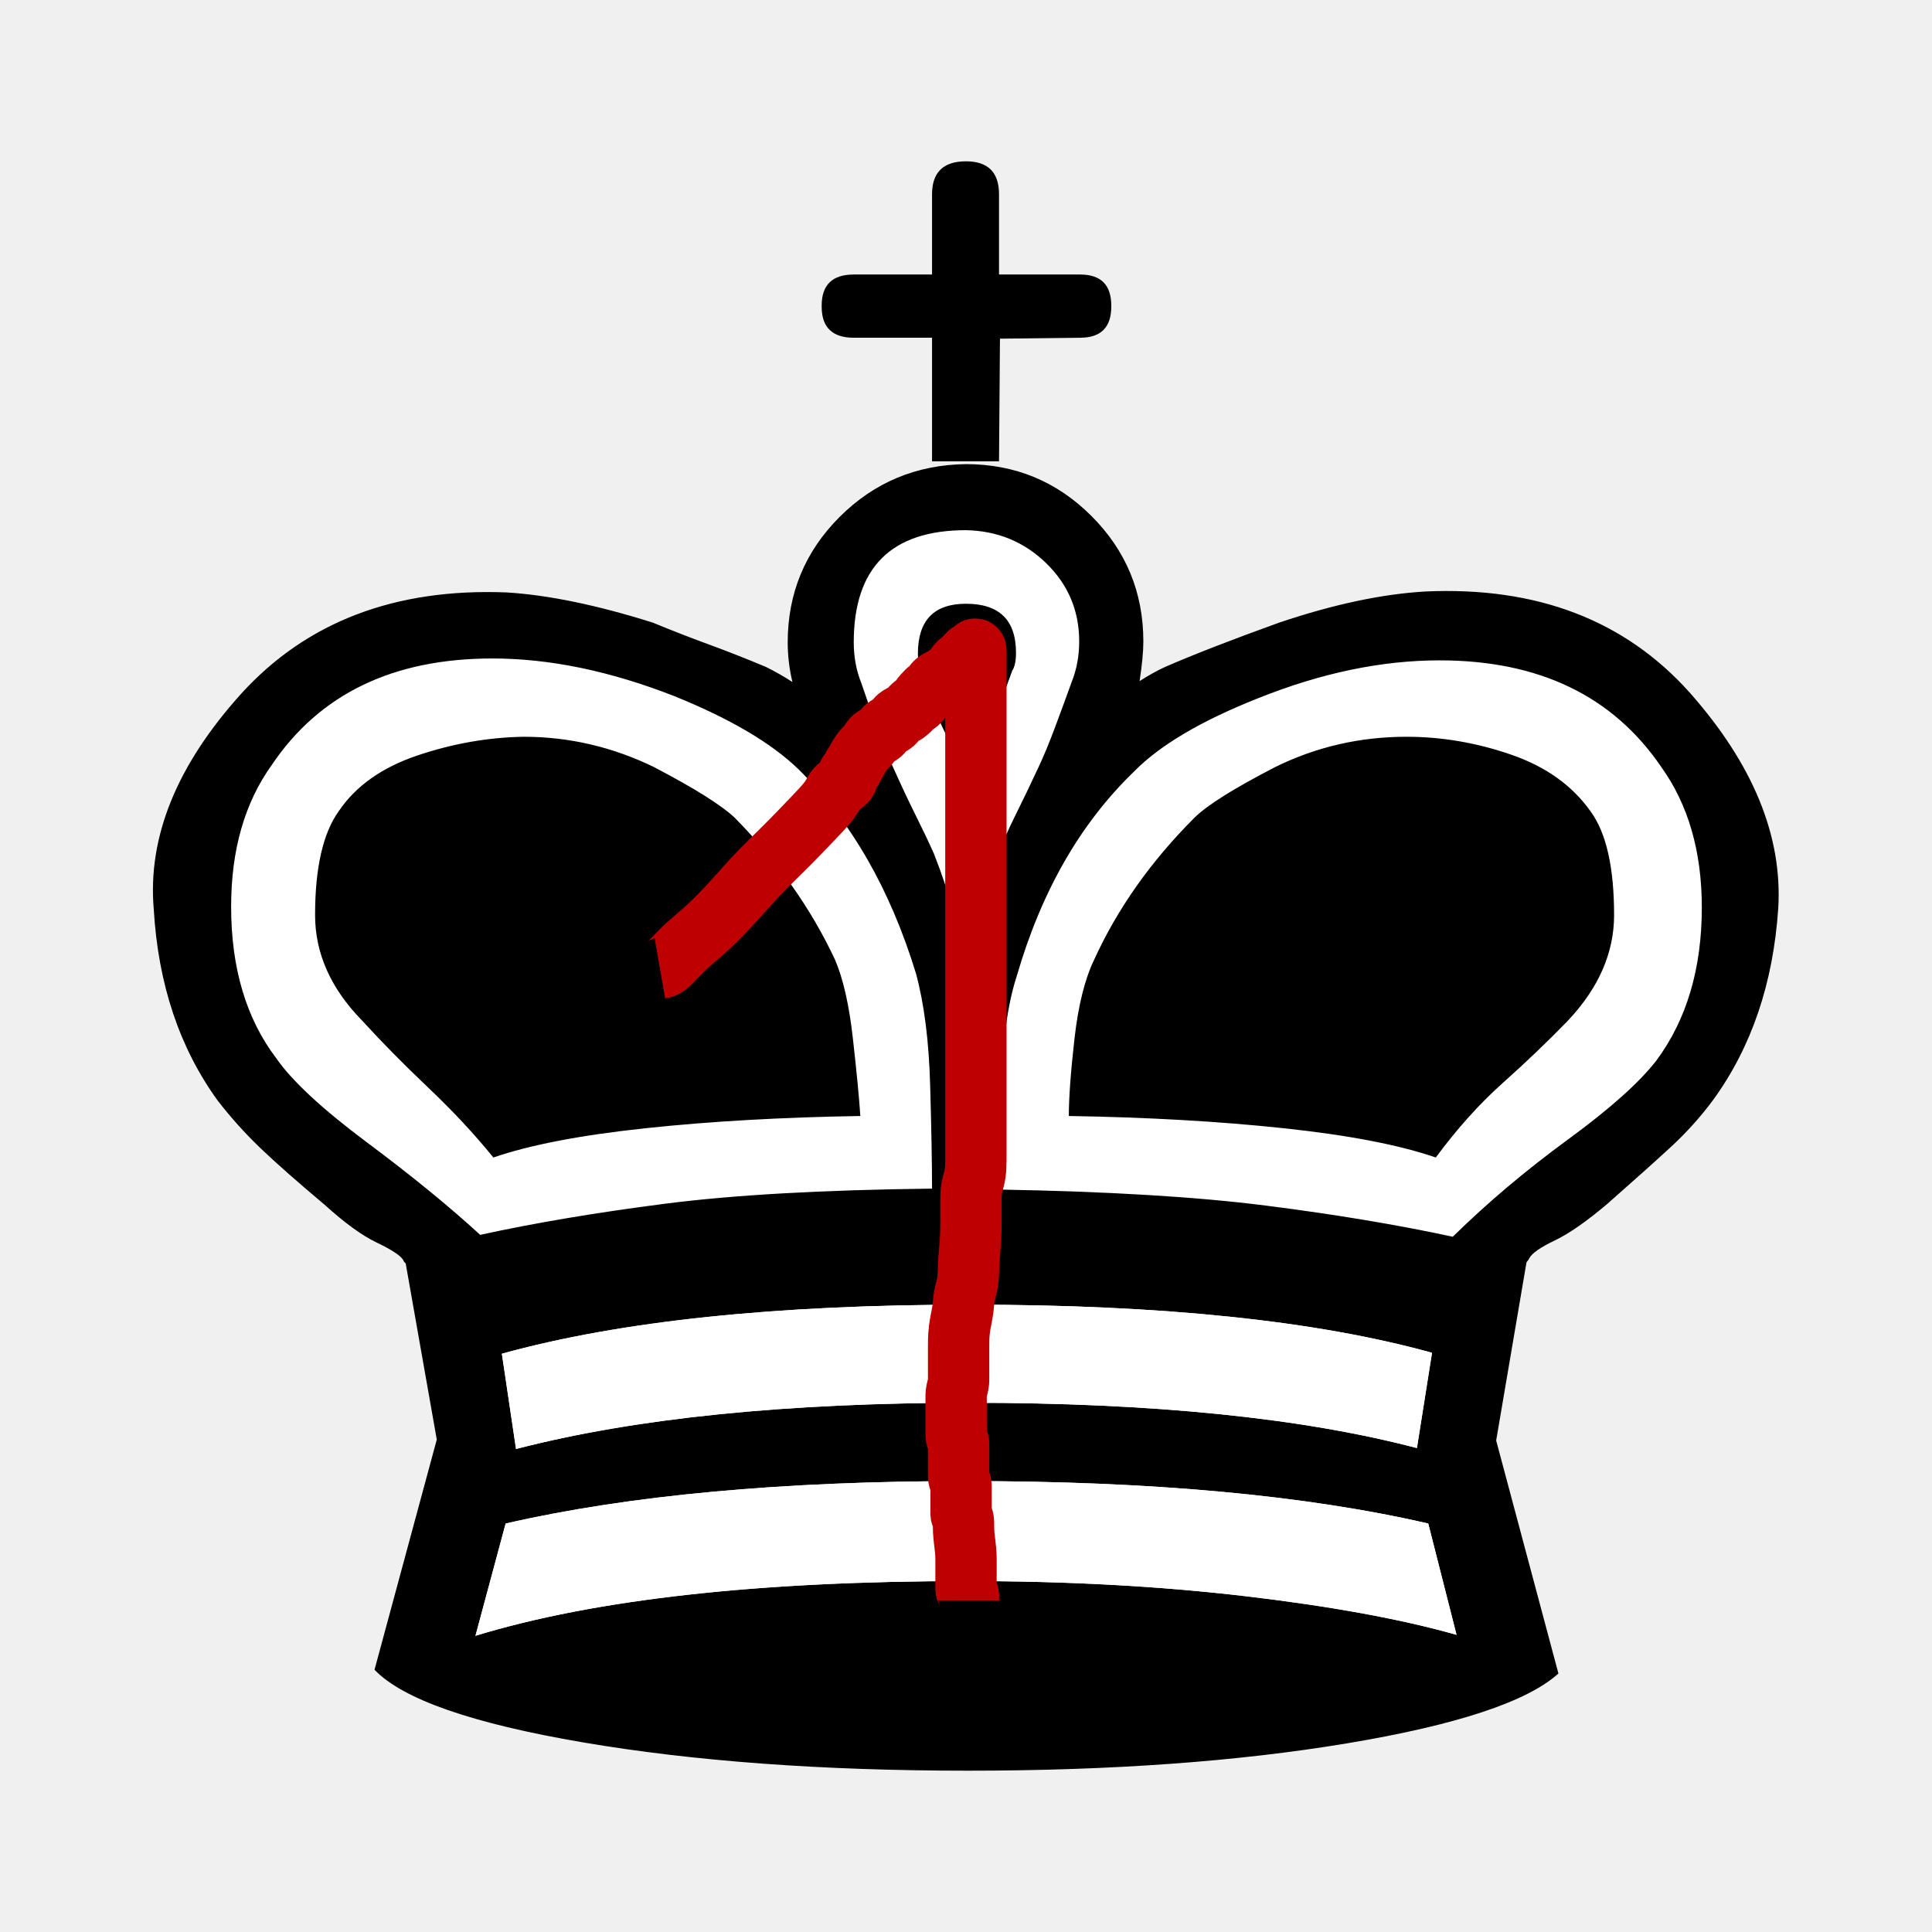
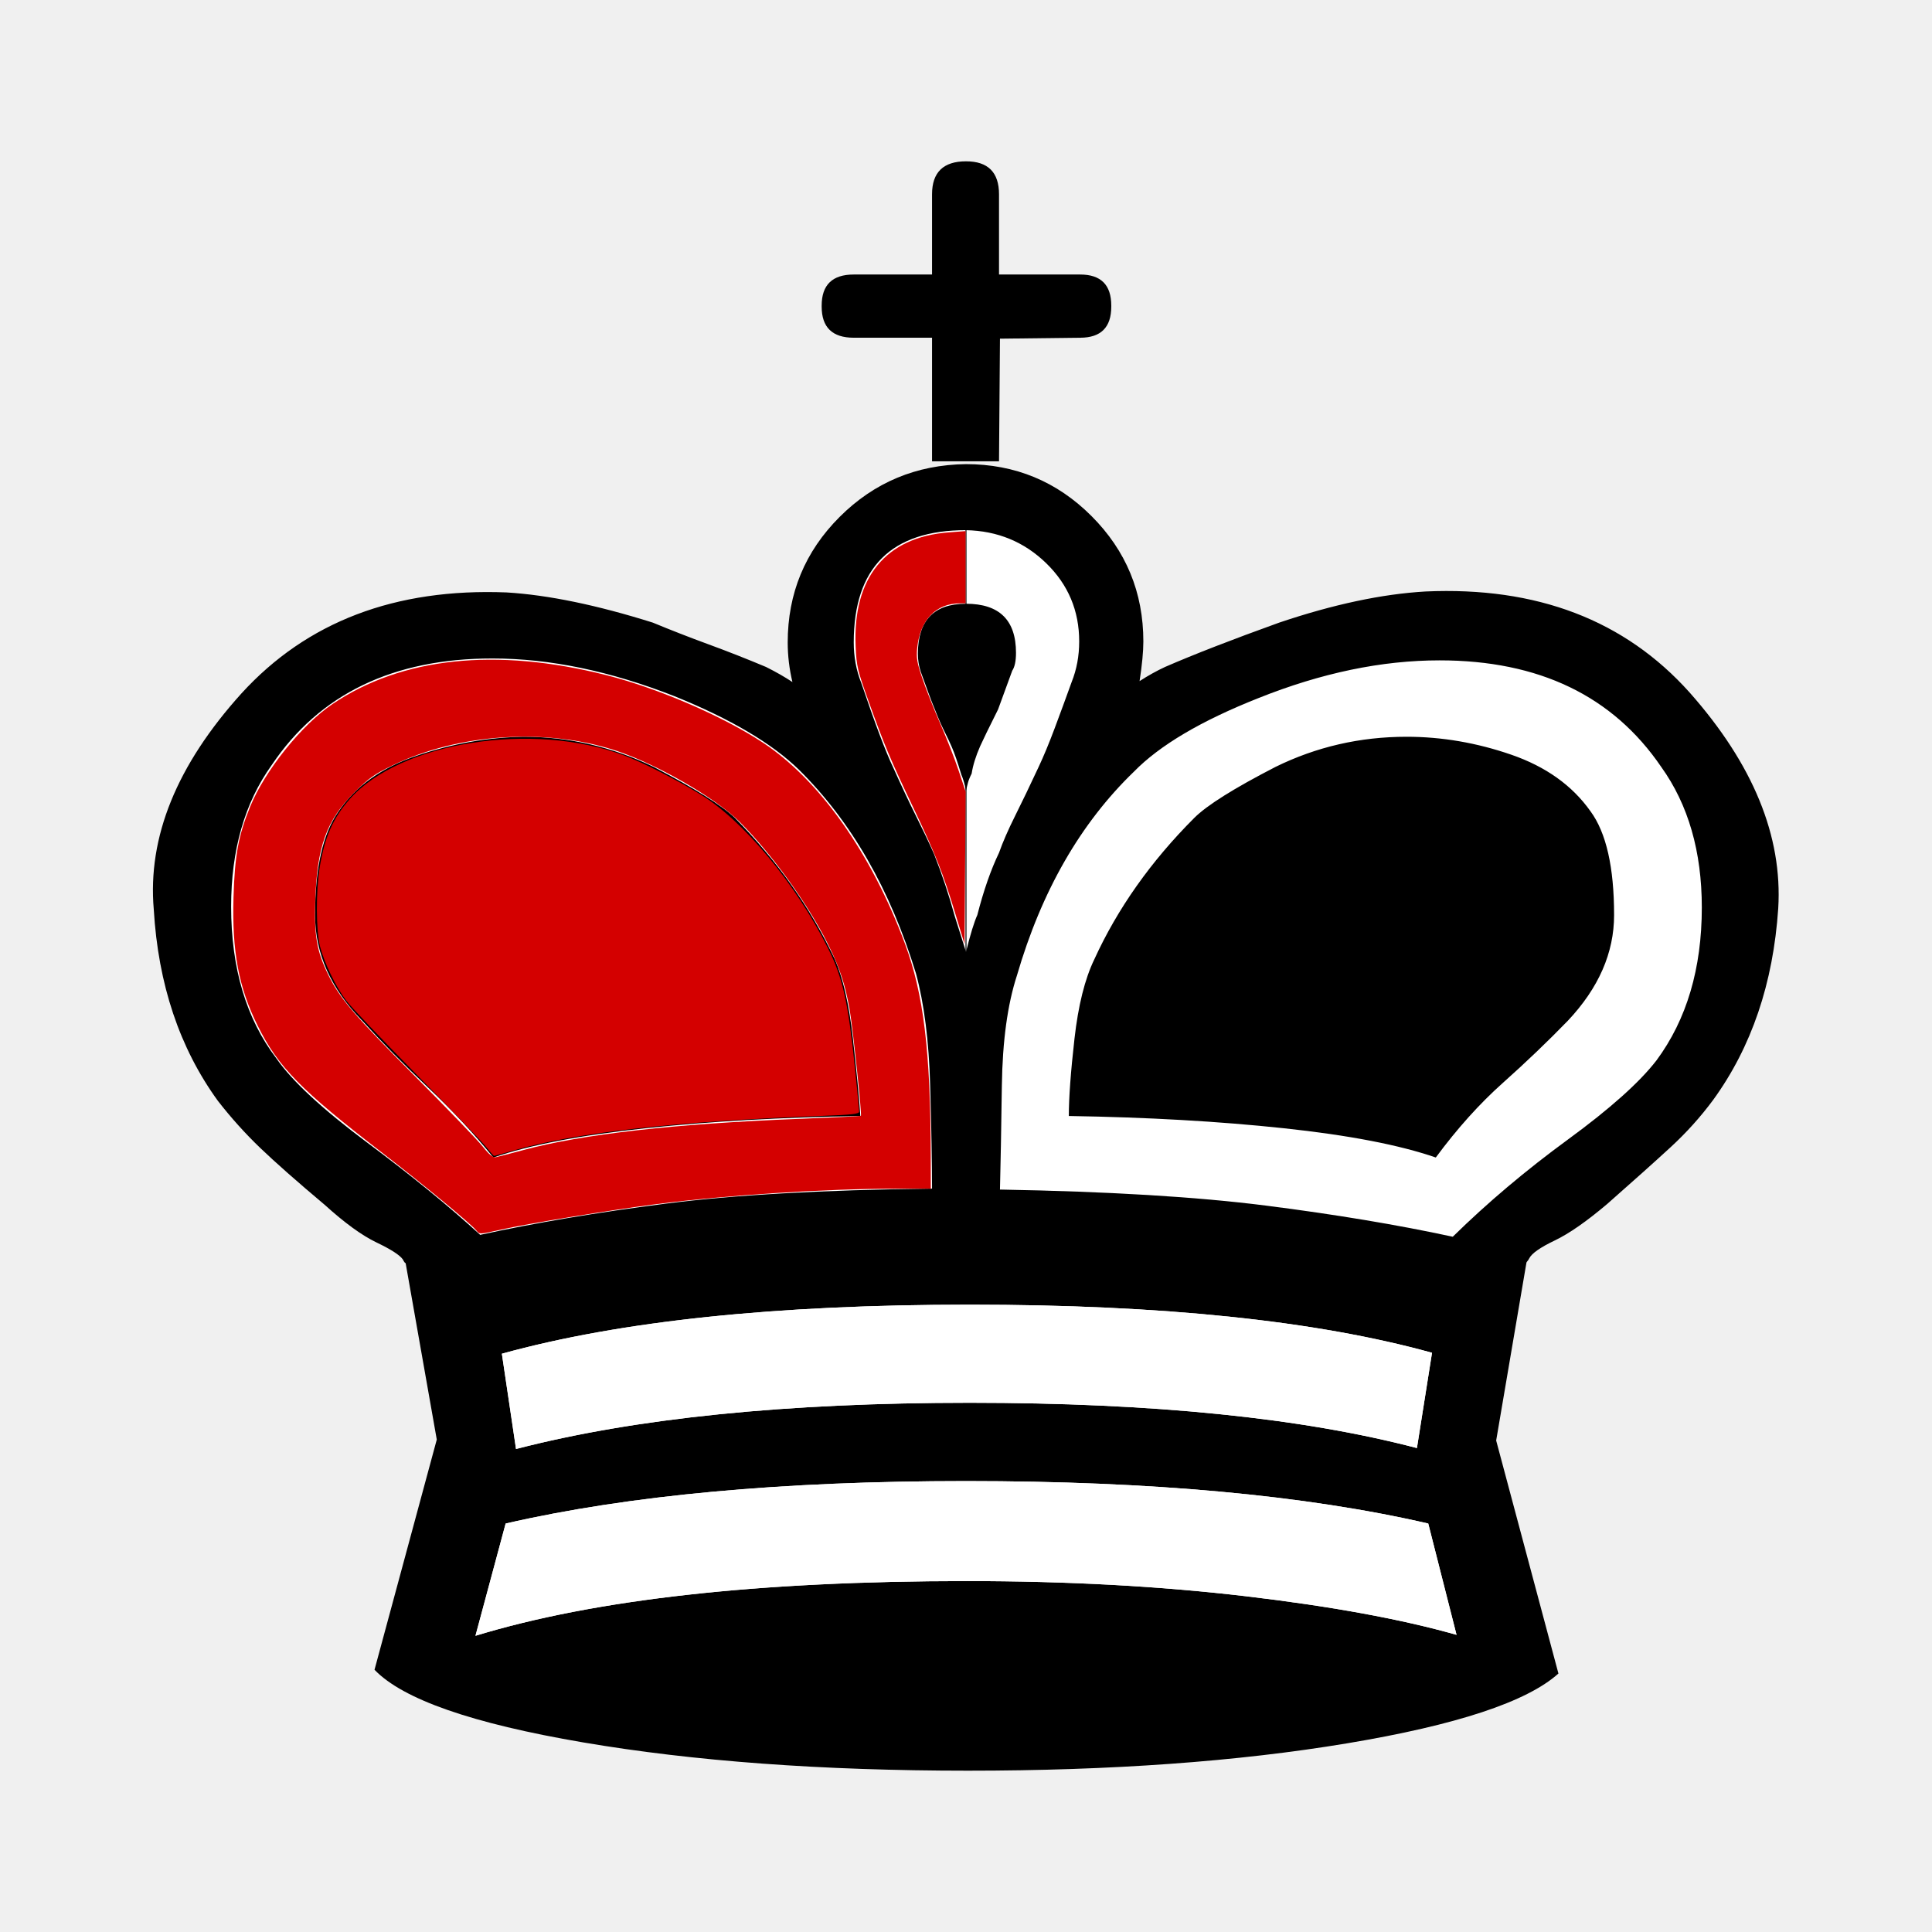
- <svg xmlns="http://www.w3.org/2000/svg" width="2048" height="2048">
-   <g class="layer">
-     <g fill-rule="nonzero" fill="#fff" id="svg_1">
-       <path d="m1060,1261q172,3 282,17t198,33q55,-54 122,-103t94,-84q48,-65 48,-162q0,-89 -43,-149q-77,-113 -235,-113q-92,0 -192,40q-91,36 -132,78q-85,82 -124,216q-15,46 -16,117t-2,110z" id="svg_2" />
-       <path d="m988,1260q0,-40 -2,-110t-15,-118q-41,-134 -124,-216q-43,-42 -132,-78q-102,-40 -193,-40q-158,0 -234,113q-43,60 -43,150q0,98 48,161q25,36 96,89t120,98q87,-19 196,-33t283,-16z" id="svg_3" />
-       <path d="m1024,1009q7,-28 12,-39q10,-39 23,-66q6,-17 17,-39t25,-52q8,-17 17,-41t18,-49q8,-20 8,-43q0,-49 -35,-83t-85,-35q-119,0 -119,119q0,23 8,43q22,65 34,90q13,29 24,51t19,40q13,33 22,66q2,6 12,38z" id="svg_4" />
-     </g>
-     <g fill-rule="nonzero" id="svg_5">
-       <path d="m1133,865q0,29 6,82t21,84q37,81 106,150q20,20 86,54q65,32 139,32q56,0 111,-19t84,-60q25,-34 25,-110q0,-60 -49,-112q-32,-33 -69,-66t-71,-79q-58,20 -161,31t-228,13zm-73,-78q172,-3 282,-17t198,-33q55,54 122,103t94,84q48,65 48,162q0,89 -43,149q-77,113 -235,113q-92,0 -192,-40q-91,-36 -132,-78q-85,-82 -124,-216q-15,-46 -16,-117t-2,-110zm458,-173q-184,51 -490,51q-308,0 -496,-52l15,-101q189,49 481,49q291,0 474,-48l16,101zm26,-299l-30,118q-195,45 -490,45q-292,0 -488,-45l-32,-119q190,58 521,58q159,0 295,-16t224,-41zm-1081,207l-33,187q-1,0 -3,4q-5,7 -28,18t-55,40q-44,37 -68,60t-45,50q-61,84 -68,203q-10,115 93,229q104,114 281,107q66,-4 155,-32q29,-12 59,-23t61,-24q16,-8 28,-16q-5,21 -5,42q0,78 55,133t134,56q78,0 133,-55t55,-133q0,-16 -4,-42q14,9 27,15q46,20 121,47q86,29 155,33q177,8 280,-107q101,-114 94,-229q-8,-119 -69,-203q-20,-27 -45,-50t-67,-60q-33,-28 -56,-39t-27,-19q-1,-2 -2,-3t-1,-2l-32,-188l66,-247q-50,-45 -224,-74t-402,-29q-232,0 -408,30t-221,77l66,244zm525,266q0,40 -2,110t-15,118q-41,134 -124,216q-43,42 -132,78q-102,40 -193,40q-158,0 -234,-113q-43,-60 -43,-150q0,-98 48,-161q25,-36 96,-89t120,-98q87,19 196,33t283,16zm36,251q7,28 12,39q10,39 23,66q6,17 17,39t25,52q8,17 17,41t18,49q8,20 8,43q0,49 -35,83t-85,35q-119,0 -119,-119q0,-23 8,-43q22,-65 34,-90q13,-29 24,-51t19,-40q13,-33 22,-66q2,-6 12,-38zm35,520l-71,0l0,131l-83,0q-34,0 -34,33l0,1q0,33 34,33l83,0l0,85q0,35 36,35q35,0 35,-35l0,-85l86,0q33,0 33,-33l0,-1q0,-33 -33,-33l-85,-1l-1,-130zm-147,-694q-125,-2 -228,-13t-161,-31q-30,37 -69,74t-70,71q-50,51 -50,112q0,75 25,110q27,40 83,59t113,20q72,0 138,-32q65,-34 86,-54q68,-69 106,-150q13,-30 19,-83t8,-83zm112,345q-2,10 -5,17q-6,20 -10,29q-3,7 -8,17t-10,23q-3,7 -7,18t-8,22q-3,9 -3,19q0,53 51,53q53,0 53,-52q0,-13 -4,-19q-14,-38 -15,-41q-15,-30 -19,-39q-7,-16 -9,-29q-3,-6 -4,-10t-2,-8z" transform="translate(0,2048) scale(1,-1)" fill="#000" id="svg_6" />
-       <path d="m1518,1434q-184,-51 -490,-51q-308,0 -496,52l15,101q189,-49 481,-49q291,0 474,48l16,-101z" fill="#fff" id="svg_7" />
-       <path d="m1544,1733l-30,-118q-195,-45 -490,-45q-292,0 -488,45l-32,119q190,-58 521,-58q159,0 295,16t224,41z" fill="#fff" id="svg_8" />
-     </g>
-     <path fill="none" stroke-width="65" id="svg_9" d="m699.5,1026.353c3.459,-0.607 4.356,-0.988 4.833,-1.252c1.063,-0.586 1.619,-0.975 2.198,-1.409c1.278,-0.958 1.93,-1.557 2.621,-2.194c0.734,-0.677 1.494,-1.42 2.289,-2.217c0.842,-0.845 1.719,-1.75 2.642,-2.71c1.996,-2.077 3.064,-3.205 4.198,-4.38c1.192,-1.235 2.451,-2.525 3.792,-3.86c1.408,-1.402 2.9,-2.861 4.499,-4.353c3.436,-3.206 5.341,-4.851 7.325,-6.574c2.065,-1.793 4.222,-3.636 6.442,-5.556c2.292,-1.982 4.65,-4.024 7.031,-6.172c4.94,-4.456 7.421,-6.847 9.931,-9.304c2.556,-2.501 5.115,-5.085 7.683,-7.736c2.601,-2.685 5.203,-5.429 7.801,-8.229c5.254,-5.664 7.851,-8.571 10.469,-11.483c2.628,-2.923 5.255,-5.865 7.903,-8.804c2.653,-2.945 5.314,-5.894 8.02,-8.804c5.417,-5.827 8.199,-8.668 10.992,-11.498c2.796,-2.833 5.626,-5.639 8.468,-8.443c2.849,-2.81 5.72,-5.614 8.586,-8.443c5.764,-5.69 8.637,-8.582 11.498,-11.487c2.851,-2.894 5.663,-5.782 8.433,-8.644c2.723,-2.814 5.379,-5.578 7.961,-8.274c4.909,-5.125 7.212,-7.535 9.404,-9.841c2.088,-2.196 4.066,-4.288 5.916,-6.295c1.747,-1.896 3.383,-3.691 4.856,-5.433c2.656,-3.14 3.745,-4.63 4.721,-6.026c0.9,-1.288 1.679,-2.511 2.363,-3.655c0.627,-1.047 1.164,-2.026 1.657,-2.915c0.85,-1.534 1.222,-2.186 1.595,-2.752c0.343,-0.521 0.691,-0.988 1.056,-1.404c0.358,-0.408 0.748,-0.792 1.174,-1.158c0.935,-0.804 1.499,-1.207 2.09,-1.65c0.62,-0.464 1.263,-0.934 1.916,-1.413c0.653,-0.478 1.297,-0.947 1.916,-1.413c1.143,-0.861 1.641,-1.259 2.083,-1.643c0.406,-0.353 0.768,-0.697 1.072,-1.051c0.286,-0.333 0.537,-0.678 0.718,-1.051c0.365,-0.75 0.445,-1.195 0.534,-1.643c0.091,-0.46 0.153,-0.934 0.22,-1.413c0.066,-0.478 0.122,-0.954 0.22,-1.413c0.187,-0.876 0.347,-1.273 0.527,-1.639c0.176,-0.358 0.387,-0.688 0.616,-0.998c0.228,-0.308 0.477,-0.596 0.734,-0.875c0.513,-0.558 0.783,-0.824 1.04,-1.099c0.255,-0.272 0.503,-0.544 0.734,-0.821c0.226,-0.27 0.44,-0.539 0.616,-0.821c0.333,-0.533 0.436,-0.819 0.527,-1.095c0.089,-0.271 0.154,-0.548 0.22,-0.821c0.066,-0.274 0.126,-0.552 0.22,-0.821c0.193,-0.557 0.354,-0.826 0.527,-1.099c0.182,-0.287 0.393,-0.574 0.616,-0.875c0.234,-0.316 0.486,-0.643 0.734,-0.998c0.532,-0.761 0.786,-1.192 1.047,-1.646c0.274,-0.477 0.548,-0.985 0.836,-1.519c0.302,-0.561 0.615,-1.152 0.954,-1.766c0.729,-1.319 1.138,-2.013 1.567,-2.727c0.438,-0.729 0.89,-1.458 1.35,-2.18c0.454,-0.713 0.904,-1.403 1.351,-2.057c0.82,-1.201 1.206,-1.719 1.57,-2.19c0.34,-0.44 0.674,-0.846 1.005,-1.228c0.325,-0.374 0.66,-0.738 1.005,-1.105c0.736,-0.781 1.146,-1.2 1.57,-1.65c0.443,-0.469 0.897,-0.957 1.35,-1.466c0.46,-0.516 0.918,-1.042 1.351,-1.589c0.849,-1.075 1.215,-1.635 1.57,-2.183c0.348,-0.536 0.674,-1.072 1.005,-1.589c0.325,-0.508 0.645,-1.009 1.005,-1.466c0.709,-0.9 1.136,-1.282 1.574,-1.643c0.441,-0.363 0.913,-0.691 1.401,-0.998c0.492,-0.31 1.002,-0.596 1.519,-0.875c1.039,-0.559 1.568,-0.822 2.087,-1.102c0.517,-0.279 1.027,-0.565 1.519,-0.875c0.488,-0.307 0.966,-0.628 1.401,-0.998c0.864,-0.734 1.223,-1.186 1.574,-1.639c0.352,-0.455 0.677,-0.934 1.005,-1.413c0.328,-0.478 0.647,-0.963 1.005,-1.413c0.712,-0.894 1.136,-1.278 1.574,-1.639c0.441,-0.363 0.913,-0.691 1.401,-0.998c0.492,-0.31 1.002,-0.596 1.519,-0.875c1.039,-0.559 1.568,-0.822 2.087,-1.102c0.517,-0.279 1.027,-0.565 1.519,-0.875c0.488,-0.307 0.966,-0.628 1.401,-0.998c0.864,-0.734 1.223,-1.186 1.574,-1.639c0.352,-0.455 0.677,-0.934 1.005,-1.413c0.328,-0.478 0.647,-0.963 1.005,-1.413c0.712,-0.894 1.136,-1.278 1.574,-1.639c0.441,-0.363 0.913,-0.691 1.401,-0.998c0.492,-0.31 1.002,-0.596 1.519,-0.875c1.039,-0.559 1.568,-0.823 2.09,-1.102c0.525,-0.28 1.05,-0.568 1.57,-0.875c0.526,-0.31 1.054,-0.635 1.57,-0.998c1.062,-0.746 1.575,-1.187 2.09,-1.639c0.52,-0.456 1.025,-0.931 1.519,-1.413c0.487,-0.475 0.953,-0.949 1.401,-1.413c0.837,-0.866 1.213,-1.268 1.574,-1.639c0.342,-0.352 0.674,-0.686 1.005,-0.998c0.325,-0.305 0.655,-0.601 1.005,-0.875c0.727,-0.569 1.144,-0.827 1.57,-1.102c0.44,-0.284 0.896,-0.568 1.35,-0.875c0.46,-0.31 0.922,-0.63 1.351,-0.998c0.858,-0.737 1.221,-1.185 1.567,-1.639c0.346,-0.453 0.657,-0.931 0.954,-1.413c0.293,-0.475 0.563,-0.953 0.836,-1.413c0.52,-0.873 0.783,-1.27 1.05,-1.639c0.257,-0.355 0.52,-0.686 0.785,-0.998c0.259,-0.305 0.522,-0.594 0.785,-0.875c0.52,-0.555 0.785,-0.825 1.047,-1.099c0.262,-0.274 0.523,-0.548 0.785,-0.821c0.262,-0.274 0.523,-0.548 0.785,-0.821c0.523,-0.548 0.784,-0.822 1.047,-1.091c0.26,-0.266 0.52,-0.526 0.785,-0.768c0.259,-0.236 0.515,-0.46 0.785,-0.645c0.509,-0.348 0.783,-0.456 1.047,-0.551c0.259,-0.093 0.523,-0.161 0.785,-0.23c0.262,-0.069 0.527,-0.132 0.785,-0.23c0.533,-0.202 0.79,-0.368 1.043,-0.551c0.259,-0.188 0.505,-0.405 0.734,-0.645c0.229,-0.239 0.441,-0.493 0.616,-0.768c0.336,-0.527 0.436,-0.815 0.527,-1.091c0.089,-0.271 0.154,-0.548 0.22,-0.821c0.066,-0.274 0.126,-0.552 0.22,-0.821c0.193,-0.557 0.352,-0.827 0.53,-1.095c0.187,-0.281 0.412,-0.554 0.667,-0.821c0.268,-0.281 0.569,-0.557 0.903,-0.821c0.718,-0.568 1.135,-0.826 1.567,-1.095c0.447,-0.279 0.916,-0.55 1.401,-0.821c0.495,-0.277 1.003,-0.549 1.519,-0.821c1.042,-0.55 1.567,-0.82 2.087,-1.095c0.516,-0.273 1.024,-0.545 1.519,-0.821c0.485,-0.271 0.956,-0.54 1.401,-0.821c0.843,-0.533 1.217,-0.817 1.574,-1.095c0.347,-0.27 0.677,-0.548 1.005,-0.821c0.328,-0.274 0.657,-0.554 1.005,-0.821c0.731,-0.561 1.144,-0.823 1.57,-1.099c0.44,-0.284 0.896,-0.568 1.35,-0.875c0.46,-0.31 0.922,-0.63 1.351,-0.998c0.858,-0.737 1.221,-1.185 1.567,-1.639c0.346,-0.453 0.657,-0.931 0.954,-1.413c0.293,-0.475 0.563,-0.953 0.836,-1.413c0.52,-0.873 0.783,-1.27 1.05,-1.639c0.257,-0.355 0.52,-0.686 0.785,-0.998c0.259,-0.305 0.522,-0.594 0.785,-0.875c0.52,-0.555 0.784,-0.826 1.047,-1.095c0.26,-0.266 0.52,-0.526 0.785,-0.768c0.259,-0.236 0.515,-0.46 0.785,-0.645c0.509,-0.348 0.783,-0.456 1.047,-0.551c0.259,-0.093 0.523,-0.161 0.785,-0.23c0.262,-0.069 0.527,-0.132 0.785,-0.23c0.533,-0.202 0.79,-0.368 1.043,-0.551c0.259,-0.188 0.505,-0.405 0.734,-0.645c0.229,-0.239 0.441,-0.493 0.616,-0.768c0.336,-0.527 0.436,-0.815 0.527,-1.088c0.088,-0.263 0.152,-0.523 0.22,-0.768c0.065,-0.233 0.12,-0.457 0.22,-0.645c0.185,-0.346 0.354,-0.458 0.523,-0.551c0.175,-0.096 0.37,-0.161 0.565,-0.23c0.195,-0.069 0.394,-0.127 0.565,-0.23c0.326,-0.195 0.435,-0.371 0.523,-0.548c0.092,-0.183 0.153,-0.387 0.22,-0.591c0.066,-0.204 0.122,-0.412 0.22,-0.591c0.187,-0.341 0.354,-0.456 0.527,-0.548c0.183,-0.097 0.394,-0.162 0.616,-0.23c0.235,-0.071 0.484,-0.133 0.734,-0.23c0.528,-0.204 0.786,-0.369 1.043,-0.551c0.267,-0.189 0.527,-0.409 0.785,-0.645c0.265,-0.242 0.525,-0.501 0.785,-0.768c0.79,-0.811 1.203,-1.472 2,-1.989c0.756,-0.491 1.124,0.507 1.138,1.139c0.025,1.186 0.003,2.106 0.003,3.101c0,1.05 0,1.589 0,3.229c0,0.557 0,1.729 0,2.36c0,0.672 0,1.393 0,3.935c0,1.002 0,2.106 0,3.33c0,1.364 0,2.886 0,4.587c0,1.898 0,4.011 0,8.964c0,2.869 0,5.979 0,9.297c0,3.493 0,7.129 0,10.873c0,3.822 0,7.687 0,15.418c0,3.806 0,7.563 0,11.276c0,3.675 0,7.317 0,10.931c0,3.593 0,7.169 0,14.293c0,3.559 0,7.121 0,10.689c0,3.576 0,7.162 0,10.763c0,3.617 0,7.253 0,14.593c0,3.712 0,7.464 0,11.272c0,3.876 0,7.834 0,11.888c0,4.163 0,8.45 0,17.447c0,4.734 0,9.622 0,14.651c0,5.161 0,10.443 0,15.834c0,5.49 0,11.067 0,22.44c0,5.774 0,11.593 0,17.444c0,5.873 0,11.757 0,17.641c0,5.873 0,11.724 0,23.316c0,5.722 0,11.392 0,17.012c0,5.574 0,11.104 0,16.594c0,5.451 0,10.866 0,21.601c0,5.322 0,10.6 0,15.817c0,5.141 0,10.189 0,15.128c0,4.813 0,9.483 0,18.33c0,4.15 0,8.125 0,11.941c0,3.674 0,7.222 0,10.66c0,3.345 0,6.614 0,12.987c0,3.135 0,6.249 0,9.346c0,3.086 0,6.167 0,9.247c0,3.086 0,6.183 0,12.432c0,3.163 0,6.362 0,9.605c0,3.295 0,6.649 0,10.073c0,3.5 0,7.085 0,14.542c0,3.881 0,7.837 0,11.83c0,3.996 0,7.96 0,11.855c0,3.791 0.001,7.442 0,14.184c-0,3.028 0.002,5.829 -0.024,8.422c-0.024,2.404 -0.066,4.639 -0.165,6.722c-0.093,1.953 -0.171,3.806 -0.684,7.212c-0.245,1.624 -0.6,3.187 -0.974,4.706c-0.366,1.489 -0.773,2.936 -1.162,4.361c-0.382,1.402 -0.807,2.773 -1.354,5.533c-0.27,1.362 -0.444,2.739 -0.573,4.119c-0.129,1.384 -0.201,2.782 -0.243,4.193c-0.043,1.426 -0.052,2.873 -0.056,5.833c-0.002,1.52 0,3.073 0,4.665c0,1.635 0,3.32 0,5.059c0,1.799 0,3.665 0,7.614c-0,2.092 0,4.256 -0.012,6.48c-0.012,2.273 -0.035,4.585 -0.082,6.923c-0.048,2.355 -0.091,4.718 -0.342,9.41c-0.124,2.315 -0.301,4.607 -0.487,6.882c-0.185,2.265 -0.388,4.524 -0.581,6.784c-0.193,2.265 -0.406,4.538 -0.677,9.147c-0.137,2.337 -0.221,4.69 -0.31,7.042c-0.089,2.338 -0.169,4.65 -0.287,6.919c-0.115,2.216 -0.189,4.374 -0.712,8.395c-0.243,1.87 -0.596,3.633 -0.974,5.305c-0.363,1.605 -0.771,3.136 -1.162,4.616c-0.38,1.436 -0.806,2.824 -1.354,5.592c-0.27,1.363 -0.444,2.747 -0.597,4.143c-0.155,1.418 -0.273,2.872 -0.408,4.365c-0.14,1.543 -0.257,3.15 -0.74,6.548c-0.259,1.823 -0.609,3.709 -0.974,5.658c-0.375,2 -0.778,4.036 -1.162,6.102c-0.387,2.08 -0.805,4.158 -1.354,8.315c-0.269,2.034 -0.443,4.043 -0.573,6.012c-0.127,1.923 -0.2,3.798 -0.243,5.617c-0.042,1.759 -0.052,3.453 -0.056,6.621c-0.002,1.465 0,2.854 0,4.172c0,1.252 0,2.444 0,3.581c0,1.088 0,2.132 0,4.11c0,0.945 0,1.862 0,2.751c0,0.862 0,1.697 0,2.505c0,0.78 0,1.533 0,2.956c0,0.672 0,1.321 0,1.955c0,0.622 0,1.239 0,1.856c0,0.622 0,1.256 0,2.577c0,0.697 0,1.416 0,2.152c0,0.746 0,1.498 0,2.25c0,0.746 0,1.482 0,2.898c-0,0.672 0.001,1.321 -0.012,1.955c-0.012,0.622 -0.035,1.24 -0.082,1.856c-0.048,0.623 -0.101,1.261 -0.342,2.577c-0.128,0.7 -0.304,1.417 -0.487,2.152c-0.187,0.747 -0.387,1.498 -0.581,2.25c-0.192,0.746 -0.398,1.476 -0.677,2.898c-0.131,0.668 -0.221,1.317 -0.287,1.942c-0.063,0.605 -0.1,1.194 -0.122,1.77c-0.021,0.564 -0.026,1.121 -0.028,2.219c-0.001,0.548 0,1.095 0,1.643c0,0.548 0,1.095 0,1.643c0,0.548 0,1.095 0,2.19c0,0.548 0,1.099 0,1.655c0,0.564 0,1.14 0,1.729c0,0.605 0,1.23 0,2.548c0,0.698 0,1.42 0,2.164c0,0.763 0,1.543 0,2.337c0,0.804 0,1.617 0,3.256c0,0.822 0,1.646 0,2.476c0,0.838 0,1.687 0,2.55c0,0.879 0,1.778 0,3.643c0,0.97 0,1.96 0,2.961c0,1.003 0,2.001 0,2.985c0,0.962 -0.001,1.894 0,3.636c0,0.794 -0.001,1.537 0.012,2.23c0.012,0.647 0.033,1.25 0.082,1.811c0.046,0.524 0.082,1.025 0.342,1.891c0.122,0.406 0.301,0.777 0.487,1.133c0.184,0.352 0.389,0.69 0.581,1.035c0.193,0.347 0.411,0.692 0.677,1.482c0.14,0.417 0.223,0.871 0.287,1.343c0.066,0.488 0.1,0.995 0.122,1.515c0.022,0.53 0.026,1.069 0.028,2.161c0.001,0.548 0,1.095 0,1.643c0,0.548 0,1.095 0,1.643c0,0.548 0,1.095 0,2.19c0,0.548 0,1.095 0,1.643c0,0.548 0,1.095 0,1.643c0,0.548 0,1.095 0,2.19c0,0.548 0,1.099 0,1.655c0,0.564 0,1.14 0,1.729c0,0.605 0,1.23 0,2.548c0,0.697 0,1.416 0,2.152c0,0.746 0,1.498 0,2.25c0,0.746 0,1.482 0,2.898c0,0.671 0,1.318 0,1.942c0,0.605 0,1.194 0,1.77c0,0.564 -0,1.121 0,2.219c0,0.547 -0.001,1.091 0.012,1.63c0.012,0.531 0.034,1.051 0.082,1.556c0.047,0.491 0.084,0.974 0.342,1.832c0.122,0.406 0.302,0.78 0.487,1.146c0.186,0.368 0.392,0.733 0.581,1.121c0.197,0.403 0.418,0.828 0.677,1.84c0.145,0.566 0.223,1.189 0.287,1.84c0.066,0.67 0.1,1.354 0.122,2.037c0.021,0.671 0.026,1.321 0.028,2.511c0.001,0.521 0,0.997 0,1.433c0,0.406 0,0.791 0,1.162c0,0.365 0,0.734 0,1.511c0,0.424 0,0.872 0,1.343c0,0.49 0,0.996 0,1.515c0,0.531 0,1.069 0,2.161c0,0.548 0,1.095 0,1.643c0,0.548 0,1.095 0,1.643c0,0.548 0,1.095 0,2.19c0,0.548 0,1.095 0,1.643c0,0.548 0,1.095 0,1.643c0,0.548 0,1.095 0,2.19c0,0.547 0,1.091 0,1.63c0,0.531 0,1.05 0,1.556c0,0.49 -0.001,0.96 0,1.832c0,0.397 -0.001,0.77 0.012,1.121c0.012,0.332 0.034,0.648 0.082,0.949c0.047,0.292 0.099,0.587 0.342,1.124c0.128,0.283 0.307,0.555 0.487,0.846c0.19,0.308 0.394,0.632 0.581,0.994c0.199,0.385 0.418,0.803 0.677,1.81c0.146,0.567 0.223,1.196 0.287,1.864c0.067,0.704 0.101,1.443 0.122,2.209c0.022,0.787 0.026,1.591 0.028,3.227c0.001,0.823 -0,1.657 0.012,2.513c0.012,0.889 0.037,1.822 0.082,2.809c0.049,1.053 0.108,2.185 0.342,4.716c0.131,1.422 0.305,2.931 0.487,4.513c0.188,1.634 0.388,3.3 0.581,4.981c0.192,1.675 0.396,3.322 0.677,6.475c0.13,1.464 0.22,2.85 0.287,4.16c0.062,1.235 0.1,2.399 0.122,3.494c0.021,1.03 0.026,1.996 0.028,3.752c0.001,0.795 0,1.544 0,2.254c0,0.68 0,1.339 0,1.983c0,0.639 0,1.281 0,2.606c0,0.697 0,1.416 0,2.152c0,0.746 0,1.498 0,2.25c0,0.746 0,1.482 0,2.898c0,0.671 0,1.318 0,1.942c0,0.605 0,1.194 0,1.77c0,0.564 0,1.121 0,2.219c0,0.547 0,1.091 0,1.63c0,0.531 0,1.05 0,1.556c0,0.49 0,0.96 0,1.832c0,0.397 0,0.77 0,1.121c0,0.332 0,0.647 0,0.949c0,0.291 -0,0.573 0,1.124c0,0.274 -0,0.548 0.012,0.821c0.012,0.274 0.035,0.549 0.082,0.821c0.048,0.275 0.1,0.561 0.342,1.095c0.128,0.282 0.305,0.552 0.487,0.834c0.188,0.292 0.391,0.589 0.581,0.907c0.196,0.328 0.411,0.666 0.677,1.453c0.14,0.416 0.222,0.867 0.287,1.33c0.065,0.471 0.1,0.951 0.122,1.429c0.021,0.472 0.026,0.934 0.028,1.803c0.001,0.397 0,0.77 0,1.121c0,0.332 0,0.647 0,0.949l0,0.291l0,0.282" stroke="#bf0000" />
+ <svg xmlns="http://www.w3.org/2000/svg" height="100%" width="100%" version="1.1" viewBox="0 0 2048 2048" id="svg18">
+   <defs id="defs22" />
+   <g fill-rule="nonzero" fill="#fff" id="g8">
+     <path style="color:black;" d="m1060 1261q172 3 282 17t198 33q55-54 122-103t94-84q48-65 48-162 0-89-43-149-77-113-235-113-92 0-192 40-91 36-132 78-85 82-124 216-15 46-16 117t-2 110z" display="block" id="path2" />
+     <path style="color:black;" d="m988 1260q0-40-2-110t-15-118q-41-134-124-216-43-42-132-78-102-40-193-40-158 0-234 113-43 60-43 150 0 98 48 161 25 36 96 89t120 98q87-19 196-33t283-16z" display="block" id="path4" />
+     <path style="color:black;" d="m1024 1009q7-28 12-39 10-39 23-66 6-17 17-39t25-52q8-17 17-41t18-49q8-20 8-43 0-49-35-83t-85-35q-119 0-119 119 0 23 8 43 22 65 34 90 13 29 24 51t19 40q13 33 22 66 2 6 12 38z" display="block" id="path6" />
  </g>
+   <g fill-rule="nonzero" id="g16">
+     <path style="color:black;" d="m1133 865q0 29 6 82t21 84q37 81 106 150 20 20 86 54 65 32 139 32 56 0 111-19t84-60q25-34 25-110 0-60-49-112-32-33-69-66t-71-79q-58 20-161 31t-228 13zm-73-78q172-3 282-17t198-33q55 54 122 103t94 84q48 65 48 162 0 89-43 149-77 113-235 113-92 0-192-40-91-36-132-78-85-82-124-216-15-46-16-117t-2-110zm458-173q-184 51-490 51-308 0-496-52l15-101q189 49 481 49 291 0 474-48l16 101zm26-299l-30 118q-195 45-490 45-292 0-488-45l-32-119q190 58 521 58 159 0 295-16t224-41zm-1081 207l-33 187q-1 0-3 4-5 7-28 18t-55 40q-44 37-68 60t-45 50q-61 84-68 203-10 115 93 229 104 114 281 107 66-4 155-32 29-12 59-23t61-24q16-8 28-16-5 21-5 42 0 78 55 133t134 56q78 0 133-55t55-133q0-16-4-42 14 9 27 15 46 20 121 47 86 29 155 33 177 8 280-107 101-114 94-229-8-119-69-203-20-27-45-50t-67-60q-33-28-56-39t-27-19q-1-2-2-3t-1-2l-32-188 66-247q-50-45-224-74t-402-29q-232 0-408 30t-221 77l66 244zm525 266q0 40-2 110t-15 118q-41 134-124 216-43 42-132 78-102 40-193 40-158 0-234-113-43-60-43-150 0-98 48-161 25-36 96-89t120-98q87 19 196 33t283 16zm36 251q7 28 12 39 10 39 23 66 6 17 17 39t25 52q8 17 17 41t18 49q8 20 8 43 0 49-35 83t-85 35q-119 0-119-119 0-23 8-43 22-65 34-90 13-29 24-51t19-40q13-33 22-66 2-6 12-38zm35 520h-71v131h-83q-34 0-34 33v1q0 33 34 33h83v85q0 35 36 35 35 0 35-35v-85h86q33 0 33-33v-1q0-33-33-33l-85-1-1-130zm-147-694q-125-2-228-13t-161-31q-30 37-69 74t-70 71q-50 51-50 112 0 75 25 110 27 40 83 59t113 20q72 0 138-32 65-34 86-54 68-69 106-150 13-30 19-83t8-83zm112 345q-2 10-5 17-6 20-10 29-3 7-8 17t-10 23q-3 7-7 18t-8 22q-3 9-3 19 0 53 51 53 53 0 53-52 0-13-4-19-14-38-15-41-15-30-19-39-7-16-9-29-3-6-4-10t-2-8z" transform="translate(0,2048) scale(1,-1)" display="block" fill="#000" id="path10" />
+     <path style="color:black;" d="m1518 1434q-184-51-490-51-308 0-496 52l15 101q189-49 481-49 291 0 474 48l16-101z" display="block" fill="#fff" id="path12" />
+     <path style="color:black;" d="m1544 1733-30-118q-195-45-490-45-292 0-488 45l-32 119q190-58 521-58 159 0 295 16t224 41z" display="block" fill="#fff" id="path14" />
+   </g>
+   <path style="fill:#d40000;stroke-width:2.169" d="m 514.61,1215.024 c -4.579,-5.668 -37.697,-40.081 -73.594,-76.475 -35.898,-36.393 -69.299,-71.539 -74.226,-78.102 -10.907,-14.529 -23.146,-39.957 -27.63,-57.405 -4.215,-16.404 -4.363,-58.704 -0.292,-83.612 5.213,-31.894 14.178,-52.311 31.699,-72.195 53.49,-60.701 194.165,-83.063 291.339,-46.313 20.028,7.574 54.285,25.073 80.618,41.181 45.783,28.005 101.028,94.637 135.249,163.129 15.617,31.257 21.323,56.791 28.688,128.386 2.36,22.942 4.291,43.081 4.291,44.753 0,2.439 -7.618,3.325 -38.508,4.483 -156.758,5.874 -262.601,17.774 -328.711,36.957 -10.459,3.035 -19.372,5.518 -19.806,5.518 -0.435,0 -4.537,-4.637 -9.117,-10.305 z" id="path169" />
+   <path style="fill:#d40000;stroke-width:2.169" d="m 504.781,1304.18 c -6.138,-7.399 -56.568,-49.001 -99.52,-82.099 -86.651,-66.77 -110.367,-90.966 -132.133,-134.805 -20.15,-40.585 -27.295,-78.605 -25.599,-136.23 1.303,-44.287 5.18,-65.412 17.592,-95.856 15.518,-38.062 54.441,-86.603 87.231,-108.783 73.44,-49.679 173.285,-60.277 290.075,-30.792 54.887,13.857 123.783,43.542 166.36,71.678 60.029,39.669 114.858,117.228 150.381,212.723 19.91,53.524 27.275,114.092 27.461,225.854 l 0.057,34.169 -36.339,0.015 c -75.421,0.029 -179.314,6.705 -254.373,16.343 -48.45,6.222 -135.439,20.474 -164.582,26.966 -23.808,5.303 -22.91,5.276 -26.61,0.816 z m 50.175,-85.104 c 62.255,-16.79 160.174,-27.876 291.797,-33.037 35.797,-1.404 65.423,-2.832 65.837,-3.174 1.205,-0.997 -8.33,-91.316 -11.778,-111.569 -4.651,-27.317 -10.794,-45.889 -23.634,-71.458 -21.193,-42.202 -58.857,-94.288 -92.655,-128.135 -25.344,-25.381 -87.602,-61.382 -131.168,-75.848 -73.925,-24.548 -167.322,-18.456 -237.246,15.473 -19.424,9.425 -25.42,13.69 -40.701,28.95 -29.287,29.247 -39.341,57.17 -41.227,114.5 -1.225,37.247 1.678,53.778 13.792,78.552 12.258,25.067 27.242,42.59 91.999,107.583 34.007,34.131 66.224,67.574 71.593,74.318 7.152,8.983 10.923,12.036 14.102,11.418 2.386,-0.464 15.566,-3.871 29.288,-7.572 z" id="path173" />
+   <path style="fill:none;stroke:#000000;stroke-width:1px;stroke-linecap:butt;stroke-linejoin:miter;stroke-opacity:1" d="M 1024,535.864 V 1009" id="path177" />
+   <path style="fill:#d40000;stroke-width:2.169" d="M 1012.921,969.329 C 999.51,925.203 991.851,905.833 968.381,856.689 944.284,806.235 937.177,789.322 920.446,742.617 908.997,710.658 907.931,706.098 907.012,685.125 903.82,612.327 938.88,569.404 1005.668,564.345 l 17.898,-1.356 v 38.288 38.288 l -5.966,0.012 c -25.405,0.051 -42.201,17.498 -45.289,47.043 -1.134,10.85 -0.287,15.805 5.693,33.287 3.864,11.297 12.38,32.743 18.924,47.658 6.544,14.915 15.227,37.133 19.295,49.374 l 7.396,22.255 -0.569,80.796 -0.569,80.796 z" id="path181" />
</svg>
